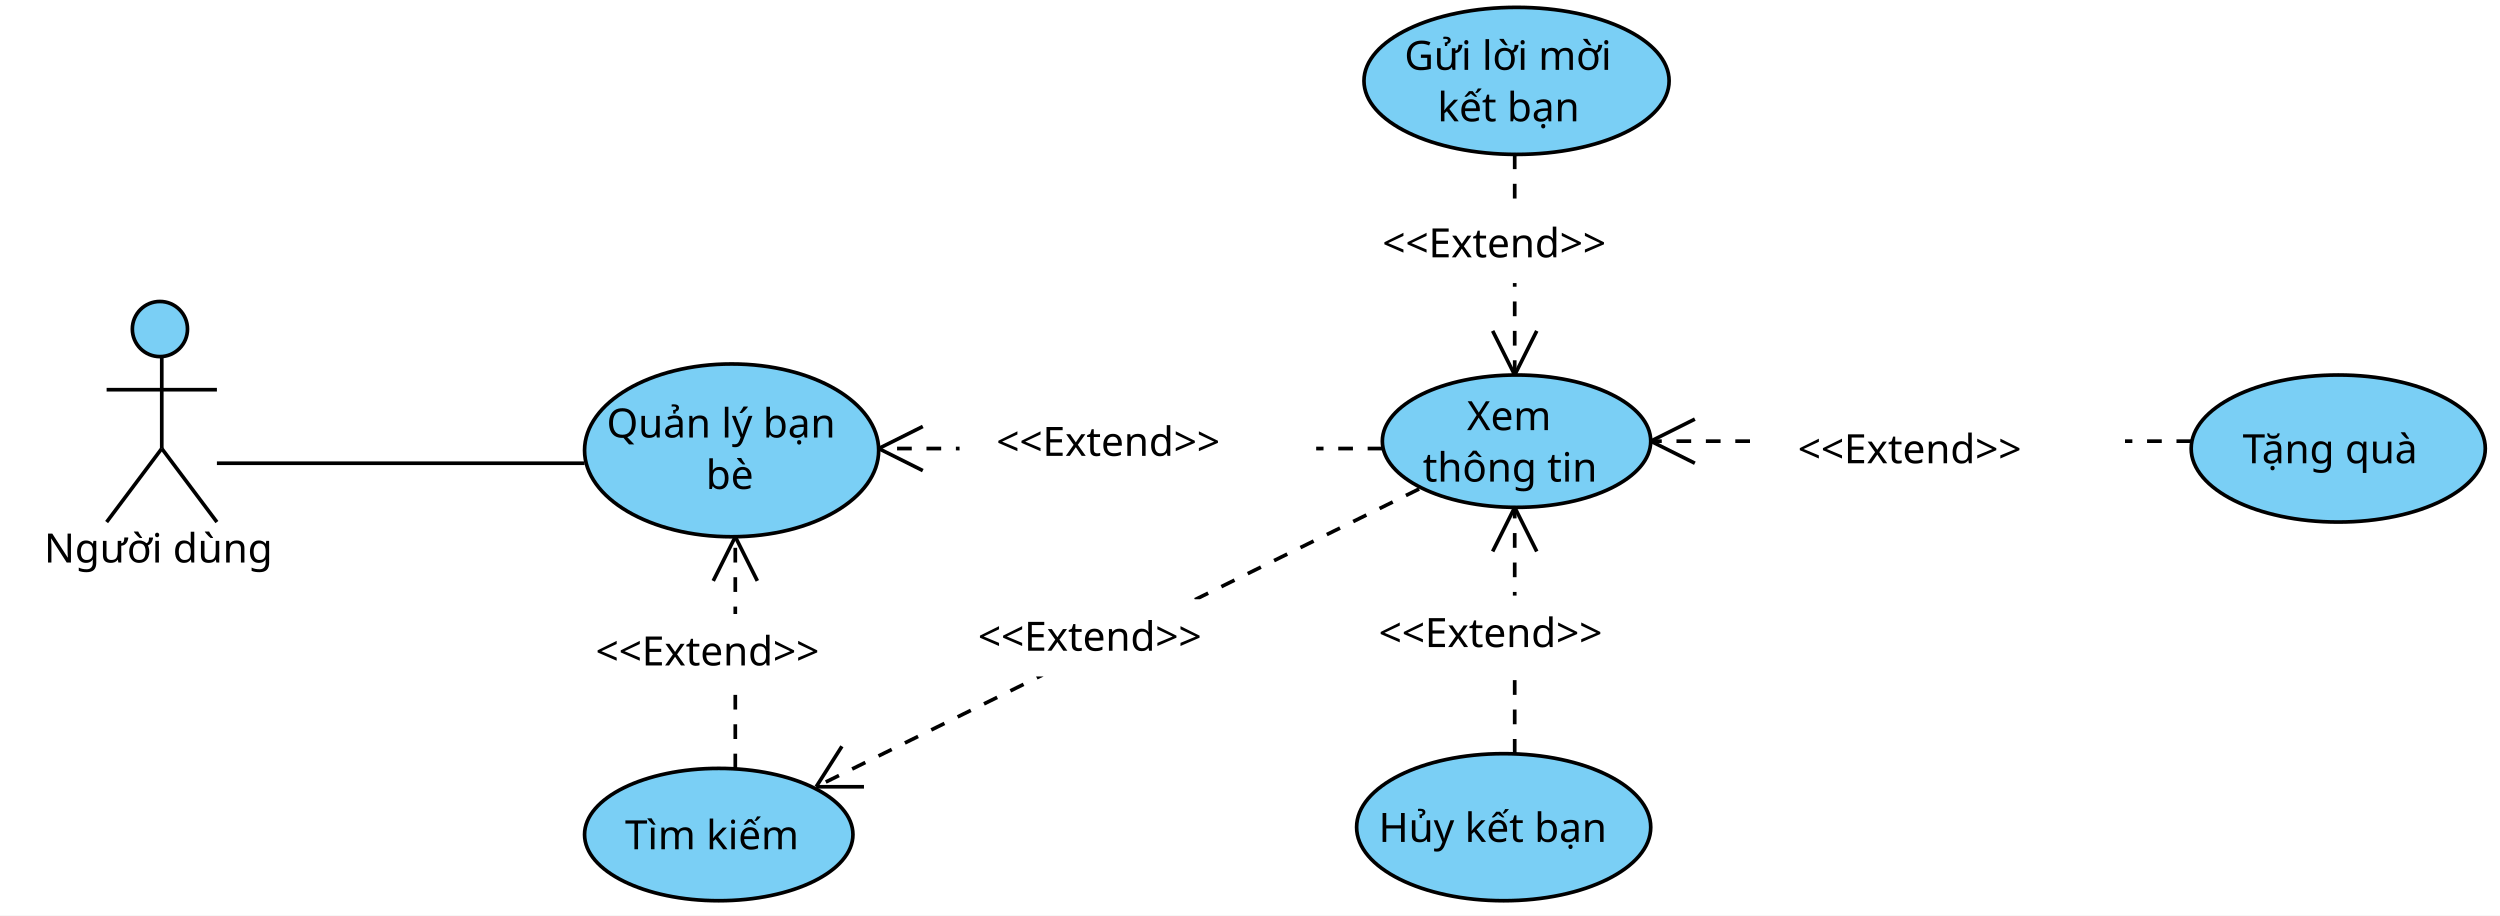
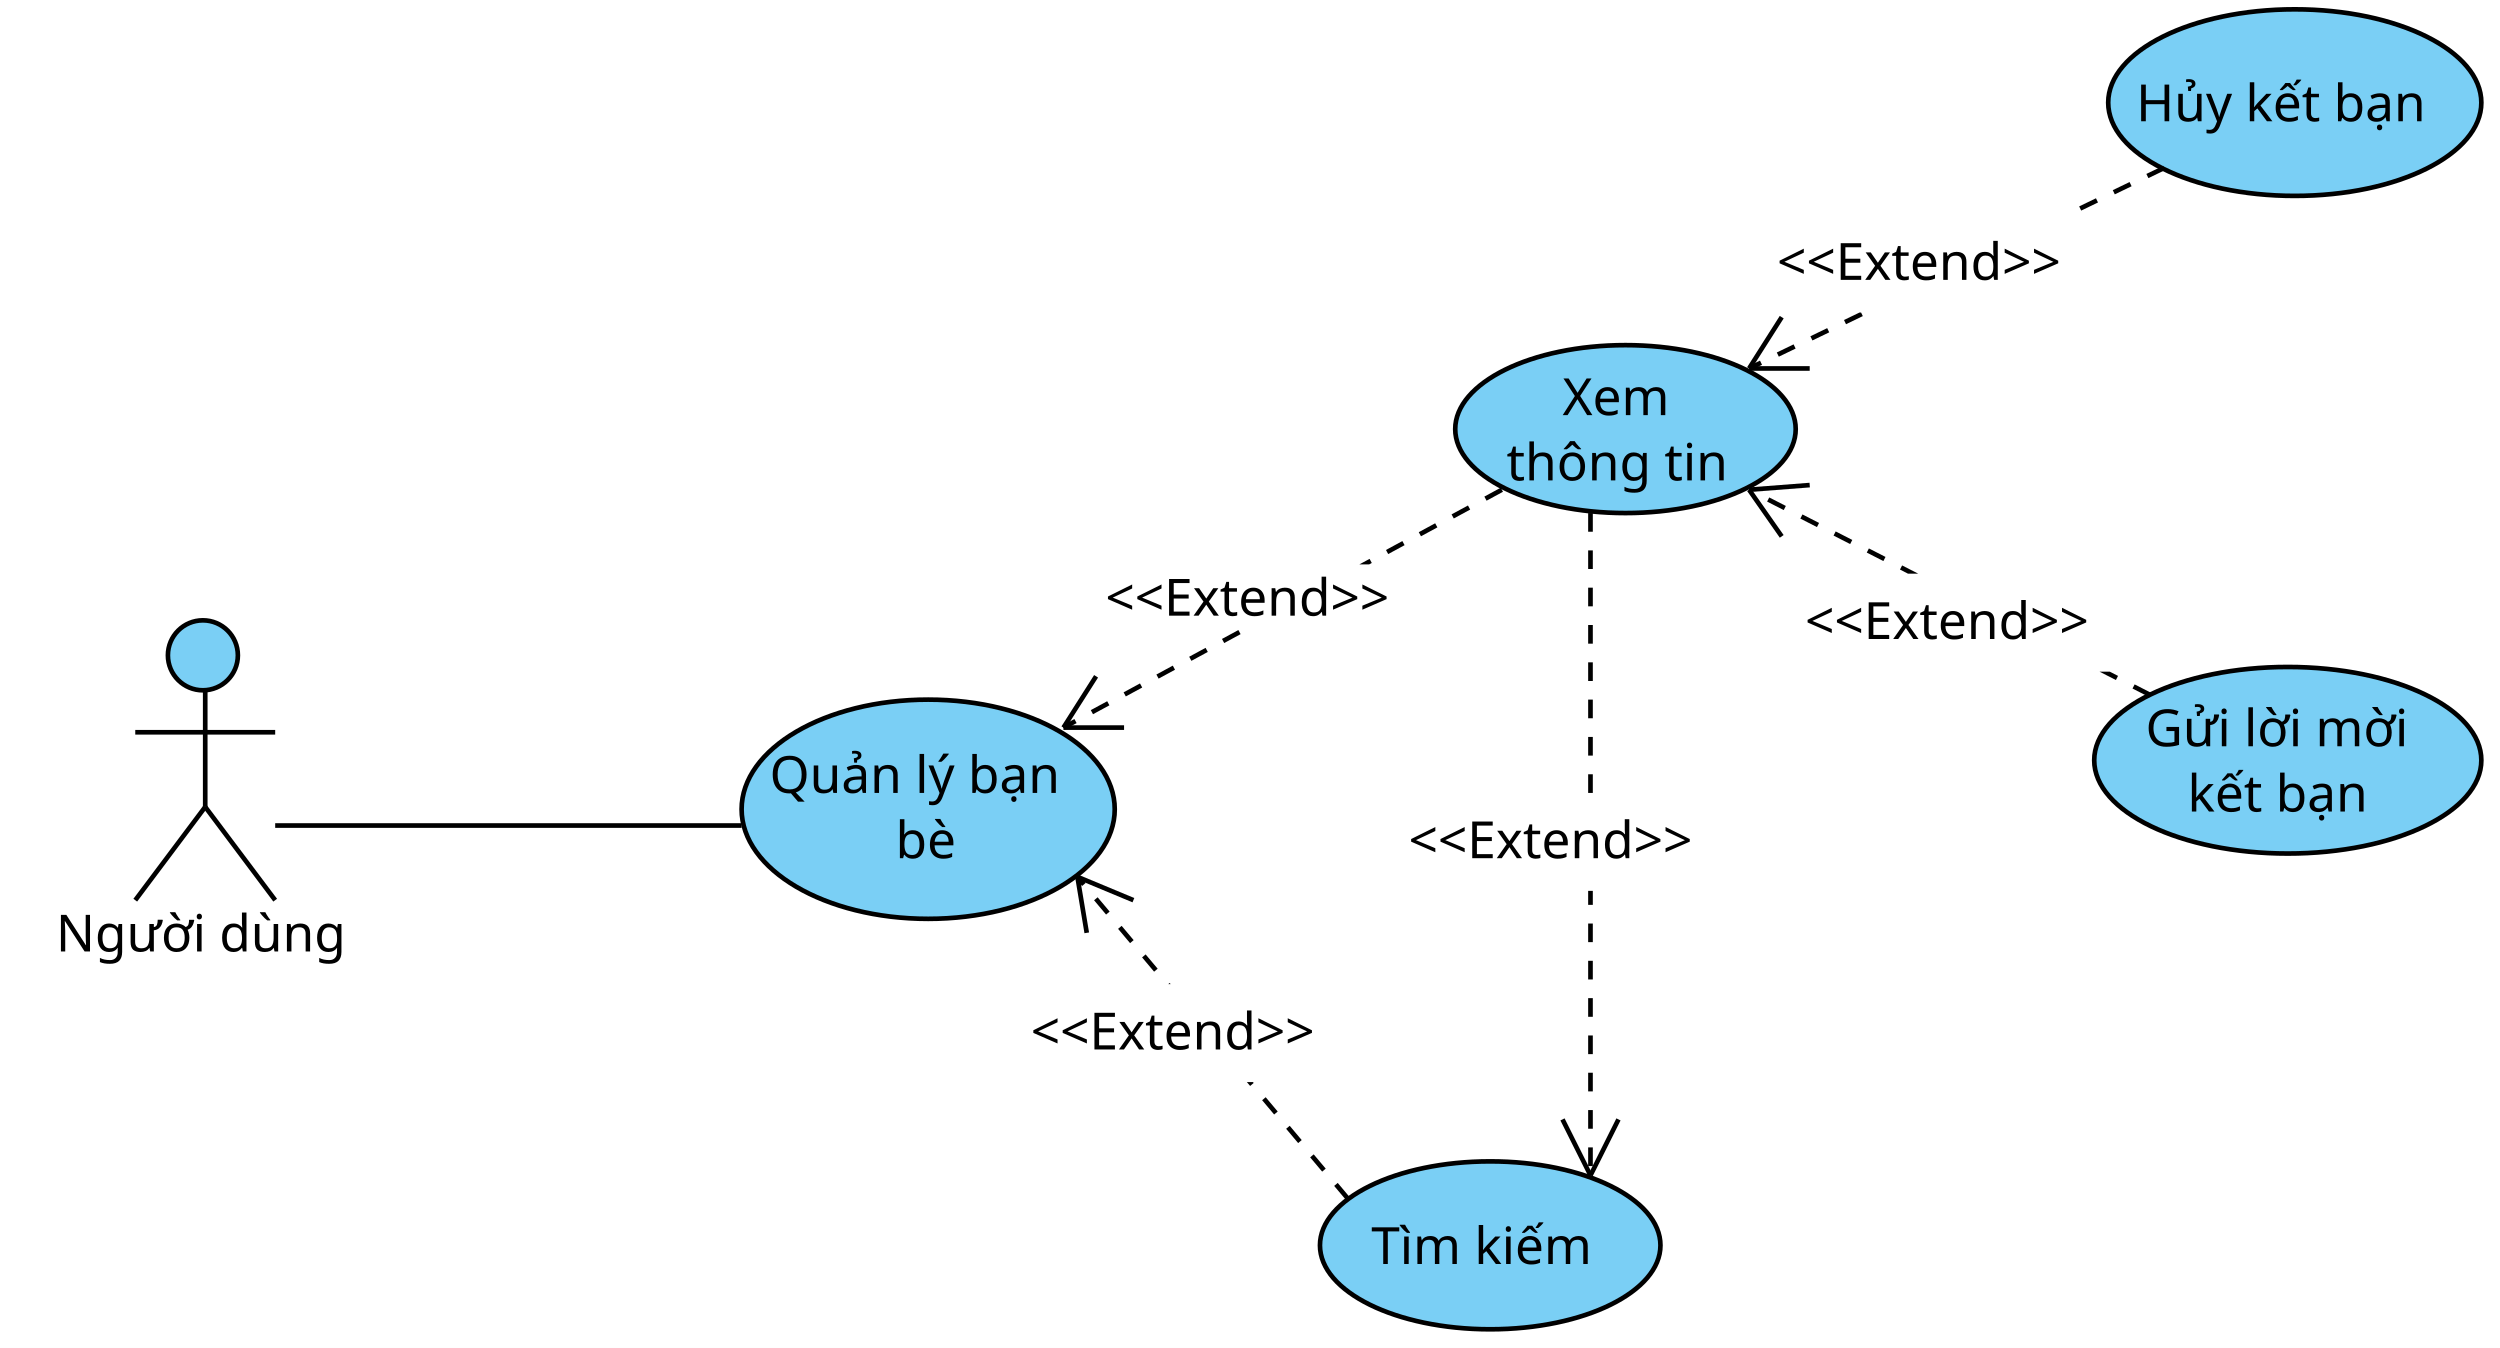
- <svg xmlns="http://www.w3.org/2000/svg" fill-opacity="0" color-rendering="auto" color-interpolation="auto" text-rendering="auto" stroke="rgb(0,0,0)" stroke-linecap="square" width="680" stroke-miterlimit="10" shape-rendering="auto" stroke-opacity="0" fill="rgb(0,0,0)" stroke-dasharray="none" font-weight="normal" stroke-width="1" height="249" font-family="'Dialog'" font-style="normal" stroke-linejoin="miter" font-size="12px" stroke-dashoffset="0" image-rendering="auto">
+ <svg xmlns="http://www.w3.org/2000/svg" fill-opacity="0" color-rendering="auto" color-interpolation="auto" text-rendering="auto" stroke="rgb(0,0,0)" stroke-linecap="square" width="536" stroke-miterlimit="10" shape-rendering="auto" stroke-opacity="0" fill="rgb(0,0,0)" stroke-dasharray="none" font-weight="normal" stroke-width="1" height="289" font-family="'Dialog'" font-style="normal" stroke-linejoin="miter" font-size="12px" stroke-dashoffset="0" image-rendering="auto">
  <defs id="genericDefs" />
  <g>
    <defs id="defs1">
      <clipPath clipPathUnits="userSpaceOnUse" id="clipPath1">
        <path d="M-7 -7 L91 -7 L91 58 L-7 58 L-7 -7 Z" />
      </clipPath>
      <clipPath clipPathUnits="userSpaceOnUse" id="clipPath2">
        <path d="M0 0 L0 47 L80 47 L80 0 Z" />
      </clipPath>
      <clipPath clipPathUnits="userSpaceOnUse" id="clipPath3">
        <path d="M-7 -7 L94 -7 L94 51 L-7 51 L-7 -7 Z" />
      </clipPath>
      <clipPath clipPathUnits="userSpaceOnUse" id="clipPath4">
        <path d="M0 0 L0 40 L83 40 L83 0 Z" />
      </clipPath>
      <clipPath clipPathUnits="userSpaceOnUse" id="clipPath5">
        <path d="M-7 -7 L91 -7 L91 51 L-7 51 L-7 -7 Z" />
      </clipPath>
      <clipPath clipPathUnits="userSpaceOnUse" id="clipPath6">
        <path d="M0 0 L0 40 L80 40 L80 0 Z" />
      </clipPath>
      <clipPath clipPathUnits="userSpaceOnUse" id="clipPath7">
        <path d="M-7 -7 L84 -7 L84 47 L-7 47 L-7 -7 Z" />
      </clipPath>
      <clipPath clipPathUnits="userSpaceOnUse" id="clipPath8">
        <path d="M0 0 L0 36 L73 36 L73 0 Z" />
      </clipPath>
      <clipPath clipPathUnits="userSpaceOnUse" id="clipPath9">
        <path d="M-7 -7 L41 -7 L41 71 L-7 71 L-7 -7 Z" />
      </clipPath>
      <clipPath clipPathUnits="userSpaceOnUse" id="clipPath10">
        <path d="M-84 -14 L168 -14 L168 28 L-84 28 L-84 -14 Z" />
      </clipPath>
      <clipPath clipPathUnits="userSpaceOnUse" id="clipPath11">
-         <path d="M0 0 L104 0 L104 167 L0 167 L0 0 Z" />
+         <path d="M0 0 L162 0 L162 173 L0 173 L0 0 Z" />
      </clipPath>
      <clipPath clipPathUnits="userSpaceOnUse" id="clipPath12">
-         <path d="M100 71 L100 92 L1 92 L1 71 ZM0 0 L0 167 L104 167 L104 0 Z" />
+         <path d="M128 73 L128 94 L29 94 L29 73 ZM0 0 L0 173 L162 173 L162 53 L114 53 L114 32 L162 32 L162 0 Z" />
      </clipPath>
      <clipPath clipPathUnits="userSpaceOnUse" id="clipPath13">
-         <path d="M0 0 L268 0 L268 185 L0 185 L0 0 Z" />
+         <path d="M0 0 L104 0 L104 246 L0 246 L0 0 Z" />
      </clipPath>
      <clipPath clipPathUnits="userSpaceOnUse" id="clipPath14">
-         <path d="M186 30 L186 44 L89 44 L89 30 ZM178 80 L178 101 L87 101 L87 80 ZM0 0 L0 84 L78 84 L78 105 L0 105 L0 185 L268 185 L268 100 L191 100 L191 79 L268 79 L268 0 Z" />
+         <path d="M95 110 L95 131 L4 131 L4 110 ZM0 0 L0 61 L33 61 L33 75 L0 75 L0 151 L18 151 L18 172 L0 172 L0 246 L104 246 L104 84 L82 84 L82 63 L104 63 L104 7 L78 7 L78 0 Z" />
      </clipPath>
      <clipPath clipPathUnits="userSpaceOnUse" id="clipPath15">
-         <path d="M0 0 L104 0 L104 164 L0 164 L0 0 Z" />
+         <path d="M0 0 L190 0 L190 148 L0 148 L0 0 Z" />
      </clipPath>
      <clipPath clipPathUnits="userSpaceOnUse" id="clipPath16">
-         <path d="M0 0 L0 64 L104 64 L104 0 ZM0 85 L0 164 L104 164 L104 85 Z" />
+         <path d="M153 68 L153 89 L48 89 L48 68 ZM0 0 L0 115 L61 115 L61 136 L0 136 L0 148 L190 148 L190 0 L145 0 L145 12 L44 12 L44 0 Z" />
      </clipPath>
      <clipPath clipPathUnits="userSpaceOnUse" id="clipPath17">
-         <path d="M0 0 L251 0 L251 104 L0 104 L0 0 Z" />
+         <path d="M0 0 L193 0 L193 147 L0 147 L0 0 Z" />
      </clipPath>
      <clipPath clipPathUnits="userSpaceOnUse" id="clipPath18">
-         <path d="M179 42 L179 63 L78 63 L78 42 ZM68 0 L68 7 L0 7 L0 92 L65 92 L65 104 L251 104 L251 0 Z" />
+         <path d="M145 60 L145 81 L44 81 L44 60 ZM0 0 L0 147 L48 147 L48 137 L153 137 L153 147 L193 147 L193 0 Z" />
      </clipPath>
      <clipPath clipPathUnits="userSpaceOnUse" id="clipPath19">
-         <path d="M0 0 L104 0 L104 171 L0 171 L0 0 Z" />
+         <path d="M0 0 L198 0 L198 155 L0 155 L0 0 Z" />
      </clipPath>
      <clipPath clipPathUnits="userSpaceOnUse" id="clipPath20">
-         <path d="M102 74 L102 95 L1 95 L1 74 ZM0 0 L0 171 L104 171 L104 0 Z" />
+         <path d="M146 66 L146 80 L49 80 L49 66 ZM0 0 L0 155 L198 155 L198 136 L117 136 L117 115 L198 115 L198 89 L195 89 L195 68 L198 68 L198 12 L191 12 L191 0 Z" />
      </clipPath>
      <clipPath clipPathUnits="userSpaceOnUse" id="clipPath21">
-         <path d="M0 0 L241 0 L241 104 L0 104 L0 0 Z" />
+         <path d="M0 0 L204 0 L204 104 L0 104 L0 0 Z" />
      </clipPath>
      <clipPath clipPathUnits="userSpaceOnUse" id="clipPath22">
-         <path d="M169 41 L169 55 L72 55 L72 41 ZM0 0 L0 95 L61 95 L61 104 L70 104 L70 91 L161 91 L161 104 L174 104 L174 90 L241 90 L241 5 L173 5 L173 0 Z" />
+         <path d="M0 0 L0 66 L77 66 L77 80 L0 80 L0 104 L201 104 L201 84 L204 84 L204 0 Z" />
      </clipPath>
      <clipPath clipPathUnits="userSpaceOnUse" id="clipPath23">
-         <path d="M0 0 L204 0 L204 104 L0 104 L0 0 Z" />
+         <path d="M-97 -14 L194 -14 L194 28 L-97 28 L-97 -14 Z" />
      </clipPath>
      <clipPath clipPathUnits="userSpaceOnUse" id="clipPath24">
-         <path d="M0 0 L0 66 L77 66 L77 80 L0 80 L0 104 L142 104 L142 91 L204 91 L204 0 Z" />
+         <path d="M-101 -21 L202 -21 L202 42 L-101 42 L-101 -21 Z" />
      </clipPath>
      <clipPath clipPathUnits="userSpaceOnUse" id="clipPath25">
-         <path d="M-97 -14 L194 -14 L194 28 L-97 28 L-97 -14 Z" />
+         <path d="M-105 -21 L210 -21 L210 42 L-105 42 L-105 -21 Z" />
      </clipPath>
      <clipPath clipPathUnits="userSpaceOnUse" id="clipPath26">
-         <path d="M-101 -21 L202 -21 L202 42 L-101 42 L-101 -21 Z" />
+         <path d="M-91 -21 L182 -21 L182 42 L-91 42 L-91 -21 Z" />
      </clipPath>
      <clipPath clipPathUnits="userSpaceOnUse" id="clipPath27">
-         <path d="M-105 -21 L210 -21 L210 42 L-105 42 L-105 -21 Z" />
-       </clipPath>
-       <clipPath clipPathUnits="userSpaceOnUse" id="clipPath28">
-         <path d="M-91 -21 L182 -21 L182 42 L-91 42 L-91 -21 Z" />
-       </clipPath>
-       <clipPath clipPathUnits="userSpaceOnUse" id="clipPath29">
        <path d="M-99 -21 L198 -21 L198 42 L-99 42 L-99 -21 Z" />
      </clipPath>
    </defs>
    <g fill="white" text-rendering="geometricPrecision" fill-opacity="1" stroke-opacity="1" stroke="white">
-       <rect x="0" width="680" height="249" y="0" stroke="none" />
+       <rect x="0" width="536" height="289" y="0" stroke="none" />
    </g>
-     <g font-size="11px" transform="translate(159,99)" fill-opacity="1" fill="rgb(122,207,245)" text-rendering="geometricPrecision" image-rendering="optimizeQuality" font-family="sans-serif" stroke="rgb(122,207,245)" stroke-opacity="1">
+     <g font-size="11px" transform="translate(159,150)" fill-opacity="1" fill="rgb(122,207,245)" text-rendering="geometricPrecision" image-rendering="optimizeQuality" font-family="sans-serif" stroke="rgb(122,207,245)" stroke-opacity="1">
      <ellipse rx="40" ry="23.5" clip-path="url(#clipPath1)" cx="40" cy="23.5" stroke="none" />
    </g>
-     <g stroke-linecap="butt" font-size="11px" transform="translate(159,99)" fill-opacity="1" fill="black" text-rendering="geometricPrecision" image-rendering="optimizeQuality" font-family="sans-serif" stroke-linejoin="round" stroke="black" stroke-opacity="1" stroke-miterlimit="0">
+     <g stroke-linecap="butt" font-size="11px" transform="translate(159,150)" fill-opacity="1" fill="black" text-rendering="geometricPrecision" image-rendering="optimizeQuality" font-family="sans-serif" stroke-linejoin="round" stroke="black" stroke-opacity="1" stroke-miterlimit="0">
      <ellipse rx="40" fill="none" ry="23.5" clip-path="url(#clipPath1)" cx="40" cy="23.5" />
    </g>
-     <g font-size="11px" transform="translate(159,99)" fill-opacity="1" fill="black" text-rendering="geometricPrecision" image-rendering="optimizeQuality" font-family="sans-serif" stroke="black" stroke-opacity="1">
+     <g font-size="11px" transform="translate(159,150)" fill-opacity="1" fill="black" text-rendering="geometricPrecision" image-rendering="optimizeQuality" font-family="sans-serif" stroke="black" stroke-opacity="1">
      <text x="6" xml:space="preserve" y="20" clip-path="url(#clipPath2)" stroke="none">Quản lý bạn</text>
      <text x="33" xml:space="preserve" y="34" clip-path="url(#clipPath2)" stroke="none">bè</text>
    </g>
-     <g font-size="11px" transform="translate(371,2)" fill-opacity="1" fill="rgb(122,207,245)" text-rendering="geometricPrecision" image-rendering="optimizeQuality" font-family="sans-serif" stroke="rgb(122,207,245)" stroke-opacity="1">
+     <g font-size="11px" transform="translate(449,143)" fill-opacity="1" fill="rgb(122,207,245)" text-rendering="geometricPrecision" image-rendering="optimizeQuality" font-family="sans-serif" stroke="rgb(122,207,245)" stroke-opacity="1">
      <ellipse rx="41.5" ry="20" clip-path="url(#clipPath3)" cx="41.5" cy="20" stroke="none" />
    </g>
-     <g stroke-linecap="butt" font-size="11px" transform="translate(371,2)" fill-opacity="1" fill="black" text-rendering="geometricPrecision" image-rendering="optimizeQuality" font-family="sans-serif" stroke-linejoin="round" stroke="black" stroke-opacity="1" stroke-miterlimit="0">
+     <g stroke-linecap="butt" font-size="11px" transform="translate(449,143)" fill-opacity="1" fill="black" text-rendering="geometricPrecision" image-rendering="optimizeQuality" font-family="sans-serif" stroke-linejoin="round" stroke="black" stroke-opacity="1" stroke-miterlimit="0">
      <ellipse rx="41.5" fill="none" ry="20" clip-path="url(#clipPath3)" cx="41.5" cy="20" />
    </g>
-     <g font-size="11px" transform="translate(371,2)" fill-opacity="1" fill="black" text-rendering="geometricPrecision" image-rendering="optimizeQuality" font-family="sans-serif" stroke="black" stroke-opacity="1">
+     <g font-size="11px" transform="translate(449,143)" fill-opacity="1" fill="black" text-rendering="geometricPrecision" image-rendering="optimizeQuality" font-family="sans-serif" stroke="black" stroke-opacity="1">
      <text x="11" xml:space="preserve" y="17" clip-path="url(#clipPath4)" stroke="none">Gửi lời mời</text>
      <text x="20" xml:space="preserve" y="31" clip-path="url(#clipPath4)" stroke="none">kết bạn</text>
    </g>
-     <g font-size="11px" transform="translate(369,205)" fill-opacity="1" fill="rgb(122,207,245)" text-rendering="geometricPrecision" image-rendering="optimizeQuality" font-family="sans-serif" stroke="rgb(122,207,245)" stroke-opacity="1">
+     <g font-size="11px" transform="translate(452,2)" fill-opacity="1" fill="rgb(122,207,245)" text-rendering="geometricPrecision" image-rendering="optimizeQuality" font-family="sans-serif" stroke="rgb(122,207,245)" stroke-opacity="1">
      <ellipse rx="40" ry="20" clip-path="url(#clipPath5)" cx="40" cy="20" stroke="none" />
    </g>
-     <g stroke-linecap="butt" font-size="11px" transform="translate(369,205)" fill-opacity="1" fill="black" text-rendering="geometricPrecision" image-rendering="optimizeQuality" font-family="sans-serif" stroke-linejoin="round" stroke="black" stroke-opacity="1" stroke-miterlimit="0">
+     <g stroke-linecap="butt" font-size="11px" transform="translate(452,2)" fill-opacity="1" fill="black" text-rendering="geometricPrecision" image-rendering="optimizeQuality" font-family="sans-serif" stroke-linejoin="round" stroke="black" stroke-opacity="1" stroke-miterlimit="0">
      <ellipse rx="40" fill="none" ry="20" clip-path="url(#clipPath5)" cx="40" cy="20" />
    </g>
-     <g font-size="11px" transform="translate(369,205)" fill-opacity="1" fill="black" text-rendering="geometricPrecision" image-rendering="optimizeQuality" font-family="sans-serif" stroke="black" stroke-opacity="1">
+     <g font-size="11px" transform="translate(452,2)" fill-opacity="1" fill="black" text-rendering="geometricPrecision" image-rendering="optimizeQuality" font-family="sans-serif" stroke="black" stroke-opacity="1">
      <text x="6" xml:space="preserve" y="24" clip-path="url(#clipPath6)" stroke="none">Hủy kết bạn</text>
    </g>
-     <g font-size="11px" transform="translate(596,102)" fill-opacity="1" fill="rgb(122,207,245)" text-rendering="geometricPrecision" image-rendering="optimizeQuality" font-family="sans-serif" stroke="rgb(122,207,245)" stroke-opacity="1">
-       <ellipse rx="40" ry="20" clip-path="url(#clipPath5)" cx="40" cy="20" stroke="none" />
-     </g>
-     <g stroke-linecap="butt" font-size="11px" transform="translate(596,102)" fill-opacity="1" fill="black" text-rendering="geometricPrecision" image-rendering="optimizeQuality" font-family="sans-serif" stroke-linejoin="round" stroke="black" stroke-opacity="1" stroke-miterlimit="0">
-       <ellipse rx="40" fill="none" ry="20" clip-path="url(#clipPath5)" cx="40" cy="20" />
-     </g>
-     <g font-size="11px" transform="translate(596,102)" fill-opacity="1" fill="black" text-rendering="geometricPrecision" image-rendering="optimizeQuality" font-family="sans-serif" stroke="black" stroke-opacity="1">
-       <text x="14" xml:space="preserve" y="24" clip-path="url(#clipPath6)" stroke="none">Tặng quà</text>
-     </g>
-     <g font-size="11px" transform="translate(376,102)" fill-opacity="1" fill="rgb(122,207,245)" text-rendering="geometricPrecision" image-rendering="optimizeQuality" font-family="sans-serif" stroke="rgb(122,207,245)" stroke-opacity="1">
+     <g font-size="11px" transform="translate(312,74)" fill-opacity="1" fill="rgb(122,207,245)" text-rendering="geometricPrecision" image-rendering="optimizeQuality" font-family="sans-serif" stroke="rgb(122,207,245)" stroke-opacity="1">
      <ellipse rx="36.5" ry="18" clip-path="url(#clipPath7)" cx="36.5" cy="18" stroke="none" />
    </g>
-     <g stroke-linecap="butt" font-size="11px" transform="translate(376,102)" fill-opacity="1" fill="black" text-rendering="geometricPrecision" image-rendering="optimizeQuality" font-family="sans-serif" stroke-linejoin="round" stroke="black" stroke-opacity="1" stroke-miterlimit="0">
+     <g stroke-linecap="butt" font-size="11px" transform="translate(312,74)" fill-opacity="1" fill="black" text-rendering="geometricPrecision" image-rendering="optimizeQuality" font-family="sans-serif" stroke-linejoin="round" stroke="black" stroke-opacity="1" stroke-miterlimit="0">
      <ellipse rx="36.5" fill="none" ry="18" clip-path="url(#clipPath7)" cx="36.5" cy="18" />
    </g>
-     <g font-size="11px" transform="translate(376,102)" fill-opacity="1" fill="black" text-rendering="geometricPrecision" image-rendering="optimizeQuality" font-family="sans-serif" stroke="black" stroke-opacity="1">
+     <g font-size="11px" transform="translate(312,74)" fill-opacity="1" fill="black" text-rendering="geometricPrecision" image-rendering="optimizeQuality" font-family="sans-serif" stroke="black" stroke-opacity="1">
      <text x="23" xml:space="preserve" y="15" clip-path="url(#clipPath8)" stroke="none">Xem</text>
      <text x="11" xml:space="preserve" y="29" clip-path="url(#clipPath8)" stroke="none">thông tin</text>
    </g>
-     <g font-size="11px" transform="translate(159,209)" fill-opacity="1" fill="rgb(122,207,245)" text-rendering="geometricPrecision" image-rendering="optimizeQuality" font-family="sans-serif" stroke="rgb(122,207,245)" stroke-opacity="1">
+     <g font-size="11px" transform="translate(283,249)" fill-opacity="1" fill="rgb(122,207,245)" text-rendering="geometricPrecision" image-rendering="optimizeQuality" font-family="sans-serif" stroke="rgb(122,207,245)" stroke-opacity="1">
      <ellipse rx="36.5" ry="18" clip-path="url(#clipPath7)" cx="36.5" cy="18" stroke="none" />
    </g>
-     <g stroke-linecap="butt" font-size="11px" transform="translate(159,209)" fill-opacity="1" fill="black" text-rendering="geometricPrecision" image-rendering="optimizeQuality" font-family="sans-serif" stroke-linejoin="round" stroke="black" stroke-opacity="1" stroke-miterlimit="0">
+     <g stroke-linecap="butt" font-size="11px" transform="translate(283,249)" fill-opacity="1" fill="black" text-rendering="geometricPrecision" image-rendering="optimizeQuality" font-family="sans-serif" stroke-linejoin="round" stroke="black" stroke-opacity="1" stroke-miterlimit="0">
      <ellipse rx="36.5" fill="none" ry="18" clip-path="url(#clipPath7)" cx="36.5" cy="18" />
    </g>
-     <g font-size="11px" transform="translate(159,209)" fill-opacity="1" fill="black" text-rendering="geometricPrecision" image-rendering="optimizeQuality" font-family="sans-serif" stroke="black" stroke-opacity="1">
+     <g font-size="11px" transform="translate(283,249)" fill-opacity="1" fill="black" text-rendering="geometricPrecision" image-rendering="optimizeQuality" font-family="sans-serif" stroke="black" stroke-opacity="1">
      <text x="11" xml:space="preserve" y="22" clip-path="url(#clipPath8)" stroke="none">Tìm kiếm</text>
    </g>
-     <g font-size="11px" transform="translate(29,82)" fill-opacity="1" fill="rgb(122,207,245)" text-rendering="geometricPrecision" image-rendering="optimizeQuality" font-family="sans-serif" stroke="rgb(122,207,245)" stroke-opacity="1">
+     <g font-size="11px" transform="translate(29,133)" fill-opacity="1" fill="rgb(122,207,245)" text-rendering="geometricPrecision" image-rendering="optimizeQuality" font-family="sans-serif" stroke="rgb(122,207,245)" stroke-opacity="1">
      <circle r="7.5" clip-path="url(#clipPath9)" cx="14.5" cy="7.5" stroke="none" />
    </g>
-     <g stroke-linecap="butt" font-size="11px" transform="translate(29,82)" fill-opacity="1" fill="black" text-rendering="geometricPrecision" image-rendering="optimizeQuality" font-family="sans-serif" stroke-linejoin="round" stroke="black" stroke-opacity="1" stroke-miterlimit="0">
+     <g stroke-linecap="butt" font-size="11px" transform="translate(29,133)" fill-opacity="1" fill="black" text-rendering="geometricPrecision" image-rendering="optimizeQuality" font-family="sans-serif" stroke-linejoin="round" stroke="black" stroke-opacity="1" stroke-miterlimit="0">
      <circle fill="none" r="7.5" clip-path="url(#clipPath9)" cx="14.5" cy="7.5" />
      <line y2="40" fill="none" x1="15" clip-path="url(#clipPath9)" x2="15" y1="15" />
      <line y2="24" fill="none" x1="0" clip-path="url(#clipPath9)" x2="30" y1="24" />
      <line y2="60" fill="none" x1="15" clip-path="url(#clipPath9)" x2="0" y1="40" />
      <line y2="60" fill="none" x1="15" clip-path="url(#clipPath9)" x2="30" y1="40" />
    </g>
-     <g font-size="11px" transform="translate(2,142)" fill-opacity="1" fill="black" text-rendering="geometricPrecision" image-rendering="optimizeQuality" font-family="sans-serif" stroke="black" stroke-opacity="1">
+     <g font-size="11px" transform="translate(2,193)" fill-opacity="1" fill="black" text-rendering="geometricPrecision" image-rendering="optimizeQuality" font-family="sans-serif" stroke="black" stroke-opacity="1">
      <text x="10" xml:space="preserve" y="11" clip-path="url(#clipPath10)" stroke="none">Người dùng</text>
    </g>
-     <g stroke-linecap="butt" font-size="11px" transform="translate(150,96)" fill-opacity="1" fill="black" text-rendering="geometricPrecision" image-rendering="optimizeQuality" font-family="sans-serif" stroke-linejoin="round" stroke-dasharray="4" stroke="black" stroke-opacity="1">
-       <line y2="50" fill="none" x1="50" clip-path="url(#clipPath12)" x2="50" y1="113" />
-       <line clip-path="url(#clipPath12)" fill="none" x1="50" x2="44" y1="50" y2="62" stroke-dasharray="none" />
-       <line clip-path="url(#clipPath12)" fill="none" x1="50" x2="56" y1="50" y2="62" stroke-dasharray="none" />
+     <g stroke-linecap="butt" font-size="11px" transform="translate(181,138)" fill-opacity="1" fill="black" text-rendering="geometricPrecision" image-rendering="optimizeQuality" font-family="sans-serif" stroke-linejoin="round" stroke-dasharray="4" stroke="black" stroke-opacity="1">
+       <line y2="50" fill="none" x1="108" clip-path="url(#clipPath12)" x2="50" y1="119" />
+       <line clip-path="url(#clipPath12)" fill="none" x1="50" x2="52" y1="50" y2="62" stroke-dasharray="none" />
+       <line clip-path="url(#clipPath12)" fill="none" x1="50" x2="62" y1="50" y2="55" stroke-dasharray="none" />
    </g>
-     <g stroke-linecap="butt" font-size="11px" transform="translate(172,83)" fill-opacity="1" fill="black" text-rendering="geometricPrecision" image-rendering="optimizeQuality" font-family="sans-serif" stroke-linejoin="round" stroke-dasharray="4" stroke="black" stroke-opacity="1">
-       <line y2="131" fill="none" x1="214" clip-path="url(#clipPath14)" x2="50" y1="50" />
-       <line clip-path="url(#clipPath14)" fill="none" x1="50" x2="63" y1="131" y2="131" stroke-dasharray="none" />
-       <line clip-path="url(#clipPath14)" fill="none" x1="50" x2="57" y1="131" y2="120" stroke-dasharray="none" />
+     <g stroke-linecap="butt" font-size="11px" transform="translate(291,60)" fill-opacity="1" fill="black" text-rendering="geometricPrecision" image-rendering="optimizeQuality" font-family="sans-serif" stroke-linejoin="round" stroke-dasharray="4" stroke="black" stroke-opacity="1">
+       <line y2="192" fill="none" x1="50" clip-path="url(#clipPath14)" x2="50" y1="50" />
+       <line clip-path="url(#clipPath14)" fill="none" x1="50" x2="56" y1="192" y2="180" stroke-dasharray="none" />
+       <line clip-path="url(#clipPath14)" fill="none" x1="50" x2="44" y1="192" y2="180" stroke-dasharray="none" />
    </g>
-     <g stroke-linecap="butt" font-size="11px" transform="translate(362,-8)" fill-opacity="1" fill="black" text-rendering="geometricPrecision" image-rendering="optimizeQuality" font-family="sans-serif" stroke-linejoin="round" stroke-dasharray="4" stroke="black" stroke-opacity="1">
-       <line y2="110" fill="none" x1="50" clip-path="url(#clipPath16)" x2="50" y1="50" />
-       <line clip-path="url(#clipPath16)" fill="none" x1="50" x2="56" y1="110" y2="98" stroke-dasharray="none" />
-       <line clip-path="url(#clipPath16)" fill="none" x1="50" x2="44" y1="110" y2="98" stroke-dasharray="none" />
+     <g stroke-linecap="butt" font-size="11px" transform="translate(325,55)" fill-opacity="1" fill="black" text-rendering="geometricPrecision" image-rendering="optimizeQuality" font-family="sans-serif" stroke-linejoin="round" stroke-dasharray="4" stroke="black" stroke-opacity="1">
+       <line y2="50" fill="none" x1="136" clip-path="url(#clipPath16)" x2="50" y1="94" />
+       <line clip-path="url(#clipPath16)" fill="none" x1="50" x2="57" y1="50" y2="60" stroke-dasharray="none" />
+       <line clip-path="url(#clipPath16)" fill="none" x1="50" x2="63" y1="50" y2="49" stroke-dasharray="none" />
    </g>
-     <g stroke-linecap="butt" font-size="11px" transform="translate(399,70)" fill-opacity="1" fill="black" text-rendering="geometricPrecision" image-rendering="optimizeQuality" font-family="sans-serif" stroke-linejoin="round" stroke-dasharray="4" stroke="black" stroke-opacity="1">
-       <line y2="50" fill="none" x1="197" clip-path="url(#clipPath18)" x2="50" y1="50" />
-       <line clip-path="url(#clipPath18)" fill="none" x1="50" x2="62" y1="50" y2="56" stroke-dasharray="none" />
-       <line clip-path="url(#clipPath18)" fill="none" x1="50" x2="62" y1="50" y2="44" stroke-dasharray="none" />
+     <g stroke-linecap="butt" font-size="11px" transform="translate(325,-14)" fill-opacity="1" fill="black" text-rendering="geometricPrecision" image-rendering="optimizeQuality" font-family="sans-serif" stroke-linejoin="round" stroke-dasharray="4" stroke="black" stroke-opacity="1">
+       <line y2="93" fill="none" x1="139" clip-path="url(#clipPath18)" x2="50" y1="50" />
+       <line clip-path="url(#clipPath18)" fill="none" x1="50" x2="63" y1="93" y2="93" stroke-dasharray="none" />
+       <line clip-path="url(#clipPath18)" fill="none" x1="50" x2="57" y1="93" y2="82" stroke-dasharray="none" />
    </g>
-     <g stroke-linecap="butt" font-size="11px" transform="translate(362,88)" fill-opacity="1" fill="black" text-rendering="geometricPrecision" image-rendering="optimizeQuality" font-family="sans-serif" stroke-linejoin="round" stroke-dasharray="4" stroke="black" stroke-opacity="1">
-       <line y2="50" fill="none" x1="50" clip-path="url(#clipPath20)" x2="50" y1="117" />
-       <line clip-path="url(#clipPath20)" fill="none" x1="50" x2="44" y1="50" y2="62" stroke-dasharray="none" />
-       <line clip-path="url(#clipPath20)" fill="none" x1="50" x2="56" y1="50" y2="62" stroke-dasharray="none" />
+     <g stroke-linecap="butt" font-size="11px" transform="translate(178,55)" fill-opacity="1" fill="black" text-rendering="geometricPrecision" image-rendering="optimizeQuality" font-family="sans-serif" stroke-linejoin="round" stroke-dasharray="4" stroke="black" stroke-opacity="1">
+       <line y2="101" fill="none" x1="144" clip-path="url(#clipPath20)" x2="50" y1="50" />
+       <line clip-path="url(#clipPath20)" fill="none" x1="50" x2="63" y1="101" y2="101" stroke-dasharray="none" />
+       <line clip-path="url(#clipPath20)" fill="none" x1="50" x2="57" y1="101" y2="90" stroke-dasharray="none" />
    </g>
-     <g stroke-linecap="butt" font-size="11px" transform="translate(189,72)" fill-opacity="1" fill="black" text-rendering="geometricPrecision" image-rendering="optimizeQuality" font-family="sans-serif" stroke-linejoin="round" stroke-dasharray="4" stroke="black" stroke-opacity="1">
-       <line y2="50" fill="none" x1="187" clip-path="url(#clipPath22)" x2="50" y1="50" />
-       <line clip-path="url(#clipPath22)" fill="none" x1="50" x2="62" y1="50" y2="56" stroke-dasharray="none" />
-       <line clip-path="url(#clipPath22)" fill="none" x1="50" x2="62" y1="50" y2="44" stroke-dasharray="none" />
+     <g stroke-linecap="butt" font-size="11px" transform="translate(9,127)" fill-opacity="1" fill="black" text-rendering="geometricPrecision" image-rendering="optimizeQuality" font-family="sans-serif" stroke-linejoin="round" stroke="black" stroke-opacity="1">
+       <line y2="50" fill="none" x1="50" clip-path="url(#clipPath22)" x2="150" y1="50" />
    </g>
-     <g stroke-linecap="butt" font-size="11px" transform="translate(9,76)" fill-opacity="1" fill="black" text-rendering="geometricPrecision" image-rendering="optimizeQuality" font-family="sans-serif" stroke-linejoin="round" stroke="black" stroke-opacity="1">
-       <line y2="50" fill="none" x1="50" clip-path="url(#clipPath24)" x2="150" y1="50" />
+     <g font-size="11px" transform="translate(227,121)" fill-opacity="1" fill="black" text-rendering="geometricPrecision" image-rendering="optimizeQuality" font-family="sans-serif" stroke="black" stroke-opacity="1">
+       <text x="10" xml:space="preserve" y="11" clip-path="url(#clipPath23)" stroke="none">&lt;&lt;Extend&gt;&gt;</text>
    </g>
-     <g font-size="11px" transform="translate(261,113)" fill-opacity="1" fill="black" text-rendering="geometricPrecision" image-rendering="optimizeQuality" font-family="sans-serif" stroke="black" stroke-opacity="1">
-       <text x="10" xml:space="preserve" y="11" clip-path="url(#clipPath25)" stroke="none">&lt;&lt;Extend&gt;&gt;</text>
+     <g font-size="11px" transform="translate(369,46)" fill-opacity="1" fill="black" text-rendering="geometricPrecision" image-rendering="optimizeQuality" font-family="sans-serif" stroke="black" stroke-opacity="1">
+       <text x="12" xml:space="preserve" y="14" clip-path="url(#clipPath24)" stroke="none">&lt;&lt;Extend&gt;&gt;</text>
    </g>
-     <g font-size="11px" transform="translate(363,162)" fill-opacity="1" fill="black" text-rendering="geometricPrecision" image-rendering="optimizeQuality" font-family="sans-serif" stroke="black" stroke-opacity="1">
-       <text x="12" xml:space="preserve" y="14" clip-path="url(#clipPath26)" stroke="none">&lt;&lt;Extend&gt;&gt;</text>
+     <g font-size="11px" transform="translate(373,123)" fill-opacity="1" fill="black" text-rendering="geometricPrecision" image-rendering="optimizeQuality" font-family="sans-serif" stroke="black" stroke-opacity="1">
+       <text x="14" xml:space="preserve" y="14" clip-path="url(#clipPath25)" stroke="none">&lt;&lt;Extend&gt;&gt;</text>
    </g>
-     <g font-size="11px" transform="translate(477,112)" fill-opacity="1" fill="black" text-rendering="geometricPrecision" image-rendering="optimizeQuality" font-family="sans-serif" stroke="black" stroke-opacity="1">
-       <text x="12" xml:space="preserve" y="14" clip-path="url(#clipPath26)" stroke="none">&lt;&lt;Extend&gt;&gt;</text>
+     <g font-size="11px" transform="translate(295,170)" fill-opacity="1" fill="black" text-rendering="geometricPrecision" image-rendering="optimizeQuality" font-family="sans-serif" stroke="black" stroke-opacity="1">
+       <text x="7" xml:space="preserve" y="14" clip-path="url(#clipPath26)" stroke="none">&lt;&lt;Extend&gt;&gt;</text>
    </g>
-     <g font-size="11px" transform="translate(362,56)" fill-opacity="1" fill="black" text-rendering="geometricPrecision" image-rendering="optimizeQuality" font-family="sans-serif" stroke="black" stroke-opacity="1">
-       <text x="14" xml:space="preserve" y="14" clip-path="url(#clipPath27)" stroke="none">&lt;&lt;Extend&gt;&gt;</text>
-     </g>
-     <g font-size="11px" transform="translate(259,163)" fill-opacity="1" fill="black" text-rendering="geometricPrecision" image-rendering="optimizeQuality" font-family="sans-serif" stroke="black" stroke-opacity="1">
-       <text x="7" xml:space="preserve" y="14" clip-path="url(#clipPath28)" stroke="none">&lt;&lt;Extend&gt;&gt;</text>
-     </g>
-     <g font-size="11px" transform="translate(151,167)" fill-opacity="1" fill="black" text-rendering="geometricPrecision" image-rendering="optimizeQuality" font-family="sans-serif" stroke="black" stroke-opacity="1">
-       <text x="11" xml:space="preserve" y="14" clip-path="url(#clipPath29)" stroke="none">&lt;&lt;Extend&gt;&gt;</text>
+     <g font-size="11px" transform="translate(210,211)" fill-opacity="1" fill="black" text-rendering="geometricPrecision" image-rendering="optimizeQuality" font-family="sans-serif" stroke="black" stroke-opacity="1">
+       <text x="11" xml:space="preserve" y="14" clip-path="url(#clipPath27)" stroke="none">&lt;&lt;Extend&gt;&gt;</text>
    </g>
    <g font-size="10px" fill-opacity="1" fill="rgb(120,120,120)" text-rendering="geometricPrecision" image-rendering="optimizeQuality" stroke="rgb(120,120,120)" stroke-opacity="1" />
  </g>
</svg>
